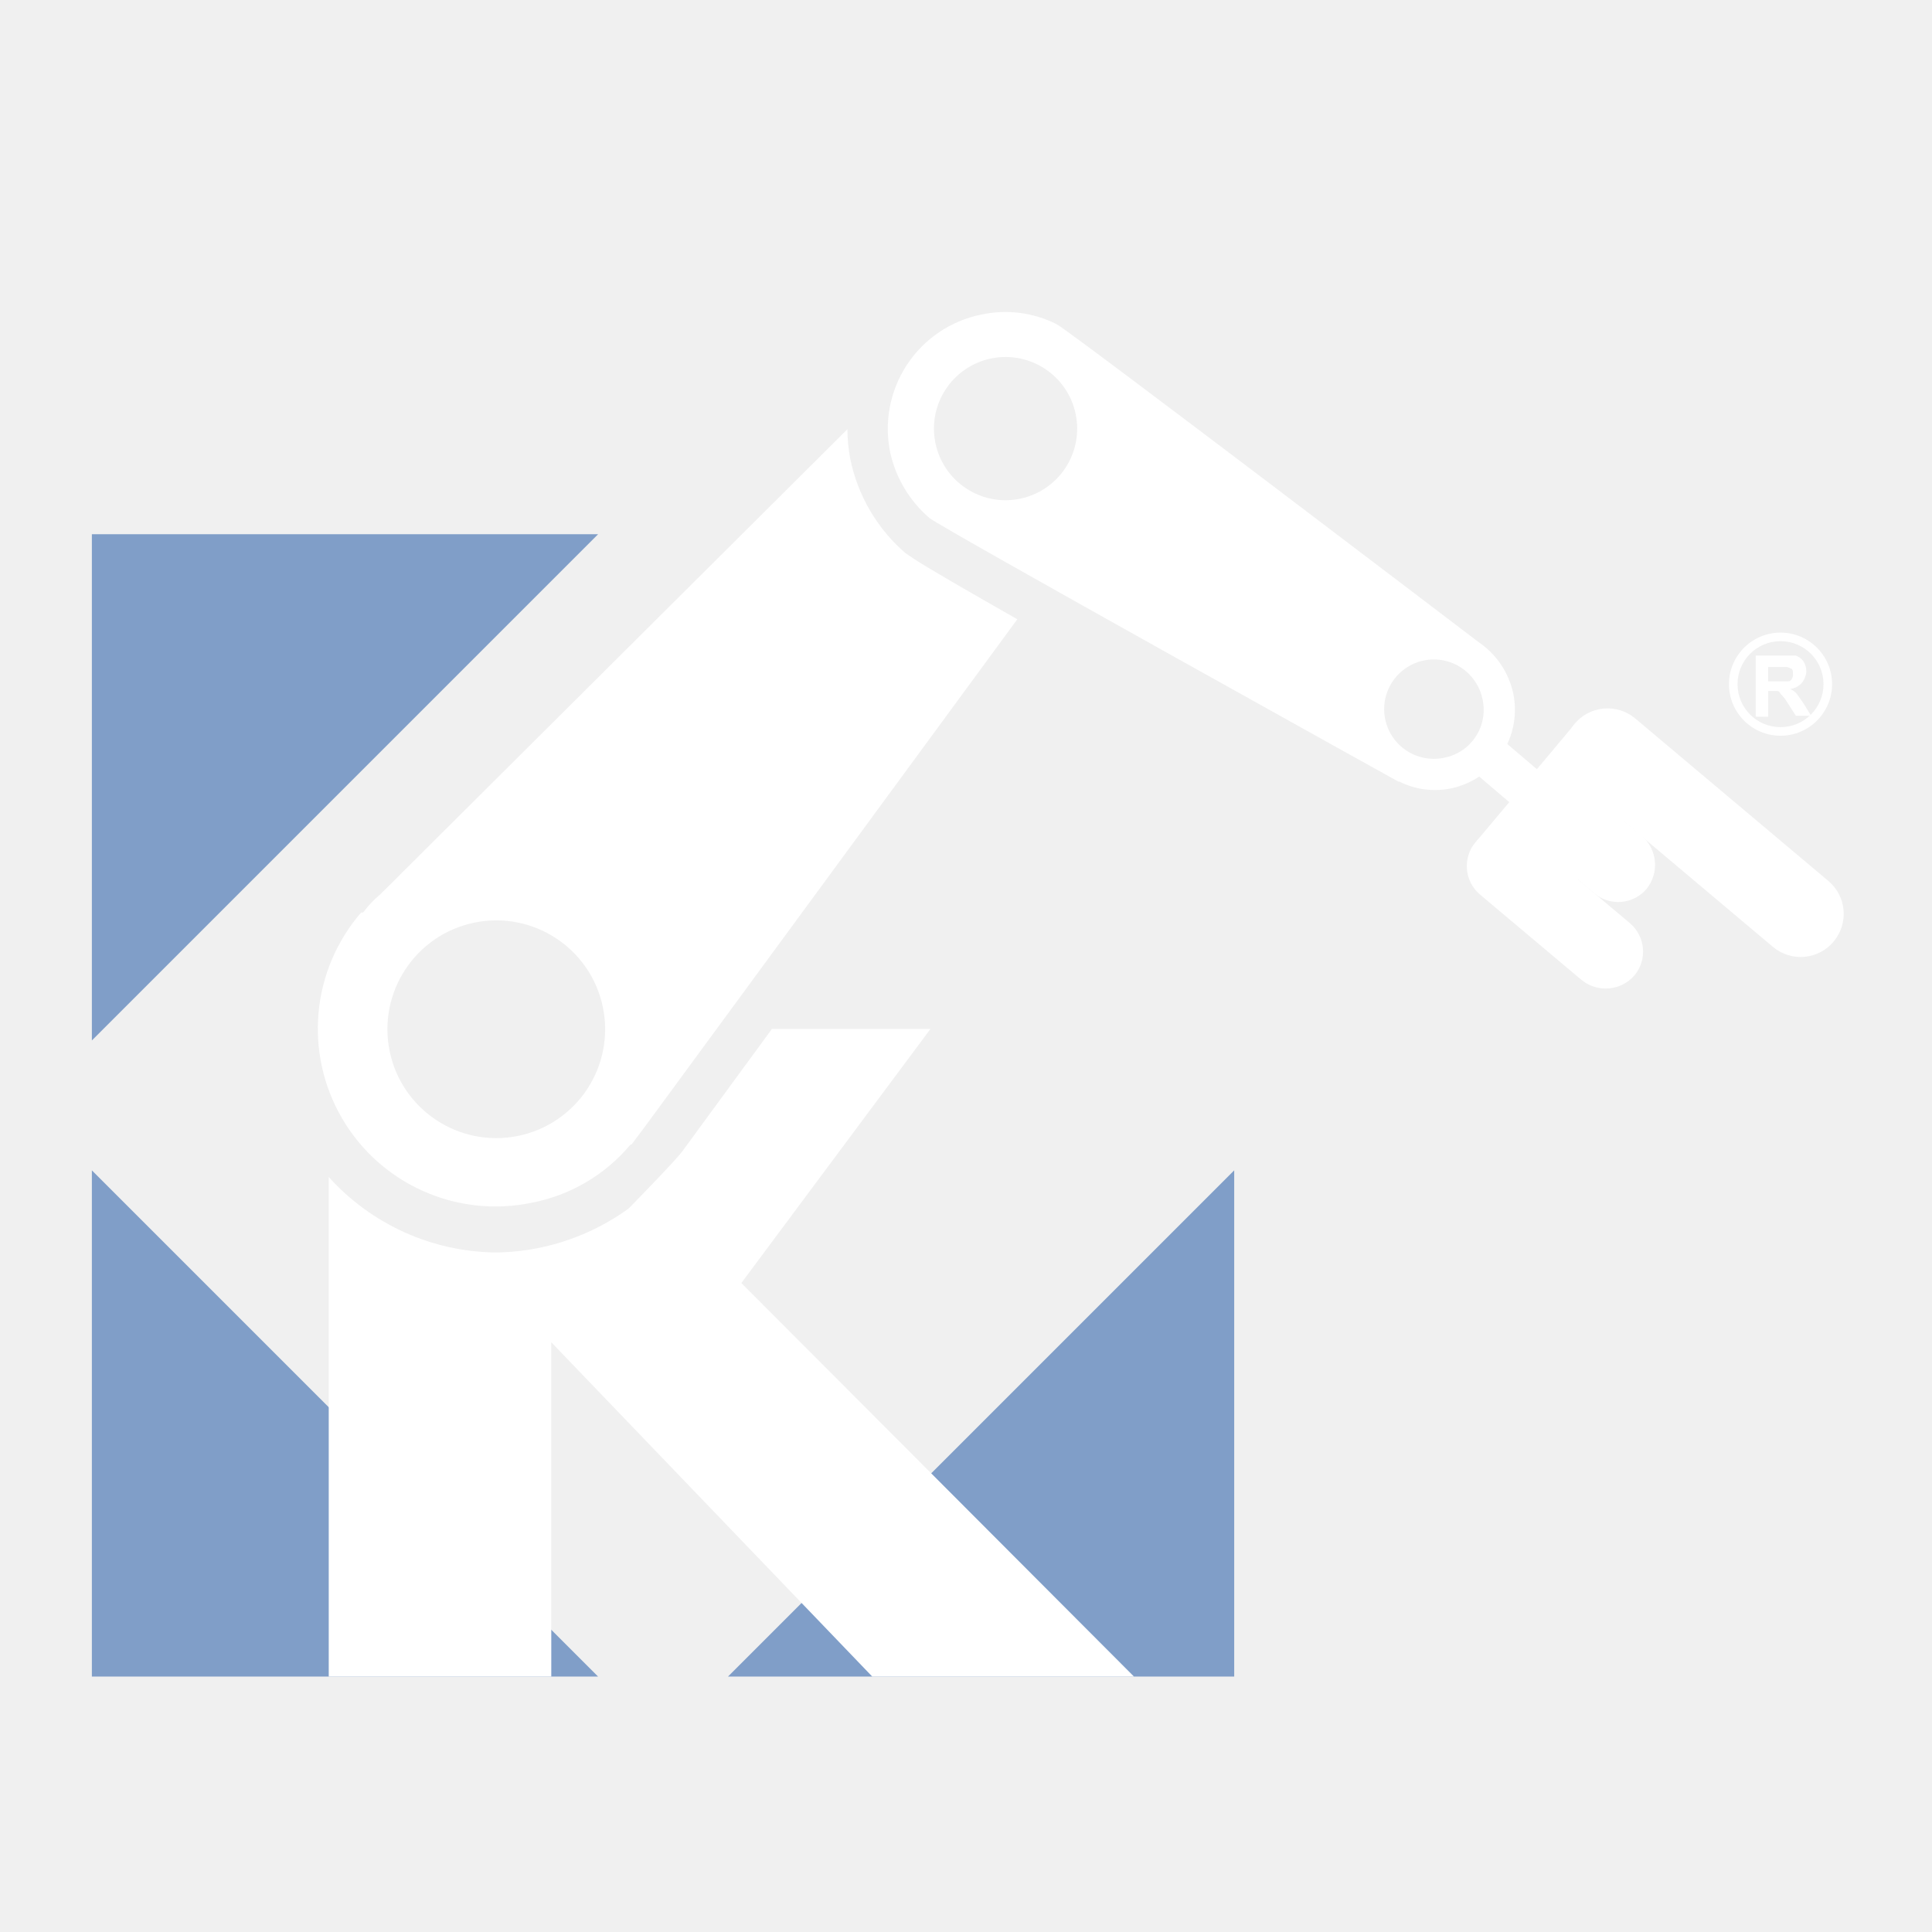
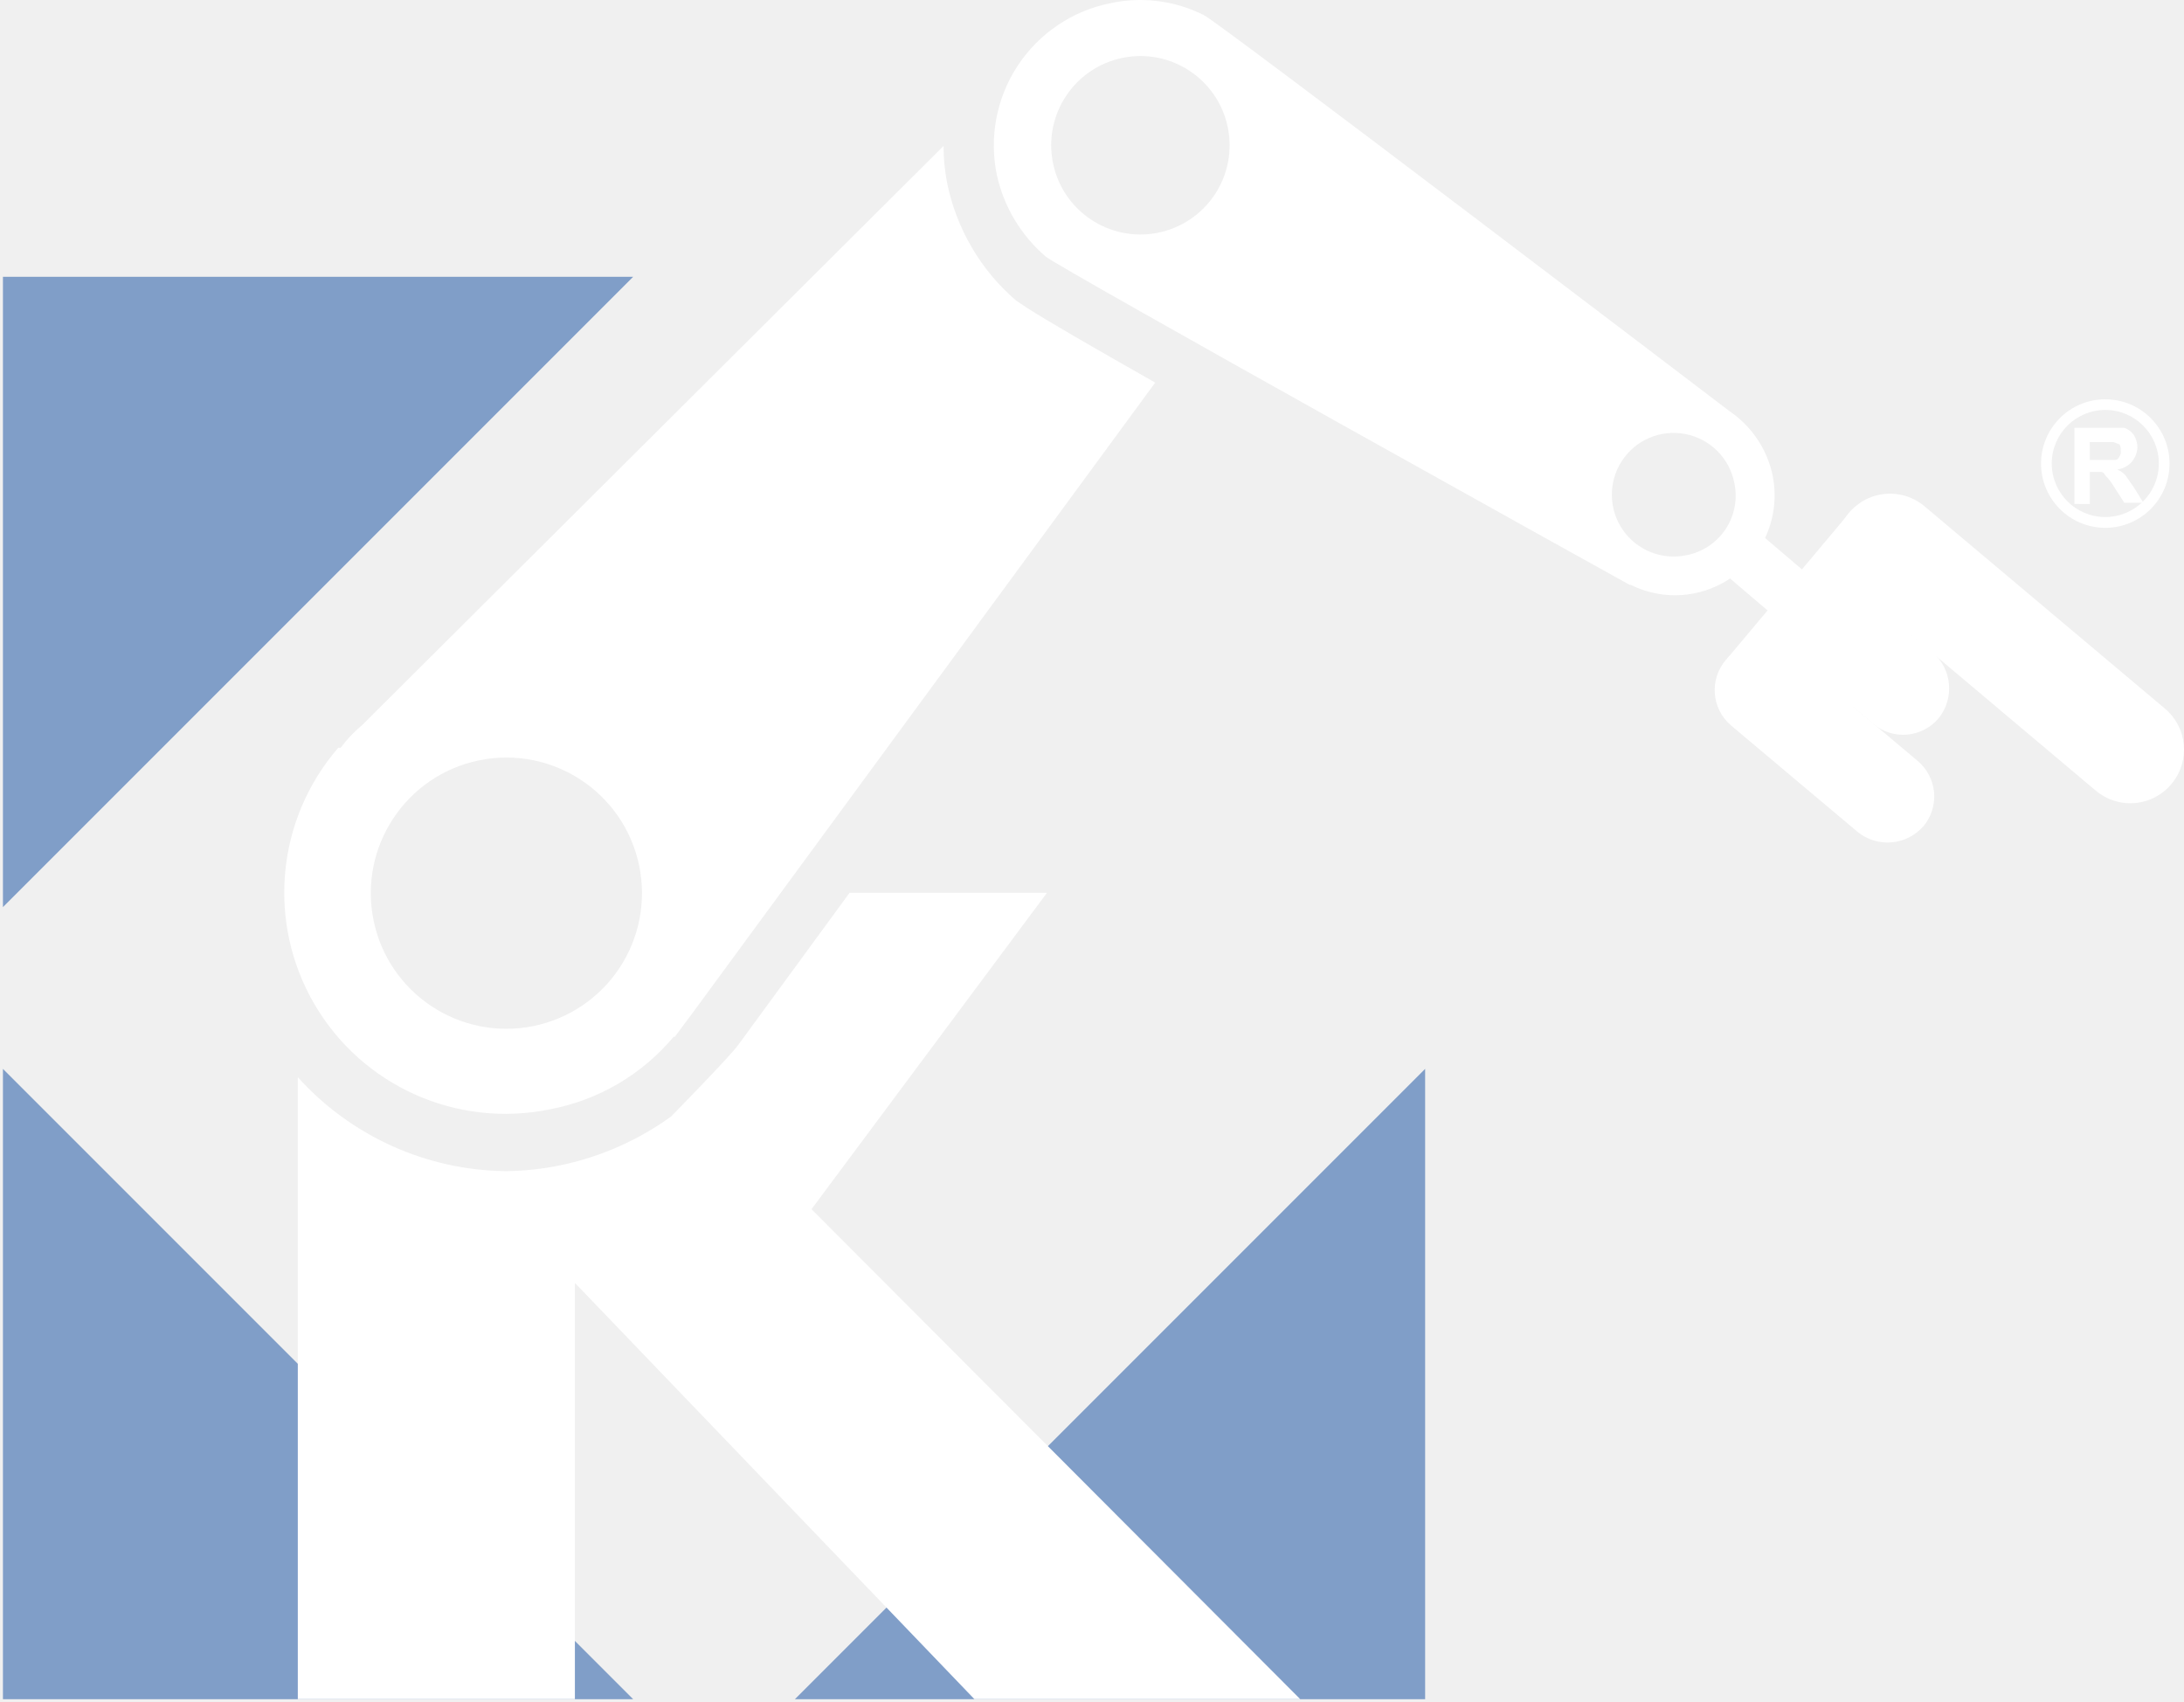
- <svg xmlns="http://www.w3.org/2000/svg" xmlns:xlink="http://www.w3.org/1999/xlink" version="1.1" x="0px" y="0px" viewBox="0 0 32 32" style="enable-background:new 0 0 32 32;" xml:space="preserve" id="svg2">
+ <svg xmlns="http://www.w3.org/2000/svg" xmlns:xlink="http://www.w3.org/1999/xlink" version="1.1" x="0px" y="0px" viewBox="0 0 31.41 24.463" xml:space="preserve" id="svg2" width="31.41" height="24.463">
  <defs id="defs17">
    <mask id="mask" x="0" y="23.07" width="120" height="120.01" maskUnits="userSpaceOnUse">
      <rect class="cls-1" x="17.6" y="40.6" width="84.9" height="84.86" transform="rotate(-45,60.03473,83.1328)" id="rect9" />
    </mask>
    <linearGradient id="未命名漸層_17" x1="878.84" y1="298.2" x2="840.22" y2="329.1" gradientTransform="rotate(45,742.7153,-750.8573)" gradientUnits="userSpaceOnUse">
      <stop offset="0" stop-color="#231815" id="stop4" />
      <stop offset="1" stop-color="#fff" id="stop6" />
    </linearGradient>
    <linearGradient id="未命名漸層_14" x1="878.84" y1="298.2" x2="840.22" y2="329.1" gradientTransform="rotate(45,742.7153,-750.8573)" gradientUnits="userSpaceOnUse">
      <stop offset="0" stop-color="#dae1ef" id="stop12" />
      <stop offset="1" stop-color="#809ec8" id="stop14" />
    </linearGradient>
-     <linearGradient xlink:href="#%E6%9C%AA%E5%91%BD%E5%90%8D%E6%BC%B8%E5%B1%A4_14" id="linearGradient2865" gradientUnits="userSpaceOnUse" gradientTransform="matrix(0.1118641,0.1118641,-0.1118641,0.1118641,-64.25791,-110.307)" x1="878.84" y1="298.2" x2="840.22" y2="329.1" />
+     <linearGradient xlink:href="#%E6%9C%AA%E5%91%BD%E5%90%8D%E6%BC%B8%E5%B1%A4_14" id="linearGradient2865" gradientUnits="userSpaceOnUse" gradientTransform="matrix(0.1209289,0.1209289,-0.1209289,0.1209289,-66.64907,-124.3281)" x1="878.84" y1="298.2" x2="840.22" y2="329.1" />
  </defs>
  <style type="text/css" id="style4">
	.icon_x002D_canvas_x002D_transparent{opacity:0;fill:#F6F6F6;}
	.st0{fill:#AA278F;}
	.st1{fill:#FFFFFF;}
</style>
-   <rect class="cls-4" x="-11.894" y="13.991" width="13.431" height="13.425" transform="rotate(-45)" id="rect27-4" style="opacity:0.65;fill:url(#linearGradient2865);stroke-width:0.158" />
-   <polygon class="cls-2" points="0.2,76.3 0.2,23.3 53.2,23.3 " id="polygon21" style="fill:#809ec8" transform="matrix(0.1581998,0,0,0.1581998,1.489978,5.162392)" />
-   <polygon class="cls-2" points="0.2,89.9 0.2,142.9 53.2,142.9 " id="polygon23" style="fill:#809ec8" transform="matrix(0.1581998,0,0,0.1581998,1.489978,5.162392)" />
-   <polygon class="cls-2" points="119.8,89.9 119.8,142.9 66.8,142.9 " id="polygon25" style="fill:#809ec8" transform="matrix(0.1581998,0,0,0.1581998,1.489978,5.162392)" />
-   <path class="cls-5" d="m 12.279,21.251 3.132,-4.208 H 12.785 l -1.471,2.009 c -0.079,0.127 -0.902,0.965 -0.902,0.965 a 3.844,3.844 0 0 1 -1.471,0.649 3.797,3.797 0 0 1 -0.728,0.079 3.781,3.781 0 0 1 -2.768,-1.25 v 8.274 h 3.686 v -5.537 l 5.316,5.537 h 4.335 z" id="path31" style="fill:#ffffff;stroke-width:0.158" />
-   <rect class="cls-5" x="6.084" y="26.686" width="0.712" height="2.731" transform="rotate(-49.6)" id="rect33" style="fill:#ffffff;stroke-width:0.158" />
-   <path class="cls-5" d="m 25.062,11.475 a 1.376,1.376 0 0 0 -0.57,-0.838 c 0,0 -6.771,-5.157 -6.992,-5.268 v 0 a 1.883,1.883 0 0 0 -1.25,-0.158 1.93,1.93 0 0 0 -1.503,2.294 1.993,1.993 0 0 0 0.649,1.076 v 0 c 0.19,0.158 7.736,4.35 7.768,4.366 h 0.016 a 1.313,1.313 0 0 0 0.854,0.111 1.329,1.329 0 0 0 1.028,-1.582 z M 16.883,8.263 a 1.186,1.186 0 1 1 0.933,-1.408 1.186,1.186 0 0 1 -0.933,1.408 z m 7.04,4.287 a 0.823,0.823 0 1 1 0.633,-0.965 0.807,0.807 0 0 1 -0.633,0.965 z" id="path35" style="fill:#ffffff;stroke-width:0.158" />
-   <path class="cls-5" d="m 30.377,15.588 a 0.712,0.712 0 0 1 -1.012,0.095 L 26.169,12.993 a 0.712,0.712 0 0 1 -0.095,-0.997 v 0 a 0.712,0.712 0 0 1 1.012,-0.095 l 3.196,2.689 a 0.712,0.712 0 0 1 0.095,0.997 z" id="path37" style="fill:#ffffff;stroke-width:0.158" />
-   <path class="cls-5" d="m 27.277,14.718 a 0.617,0.617 0 0 1 -0.87,0.079 L 25.299,13.863 a 0.617,0.617 0 0 1 -0.079,-0.854 v 0 a 0.617,0.617 0 0 1 0.87,-0.079 l 1.107,0.918 a 0.633,0.633 0 0 1 0.079,0.87 z" id="path39" style="fill:#ffffff;stroke-width:0.158" />
-   <path class="cls-5" d="m 27.071,16.157 a 0.633,0.633 0 0 1 -0.87,0.079 l -1.693,-1.424 a 0.617,0.617 0 0 1 -0.063,-0.87 v 0 a 0.617,0.617 0 0 1 0.854,-0.079 l 1.693,1.424 a 0.617,0.617 0 0 1 0.079,0.87 z" id="path41" style="fill:#ffffff;stroke-width:0.158" />
-   <polygon class="cls-5" points="145.2,55.4 153.5,62.4 163.2,50.1 155.6,43 " id="polygon43" style="fill:#ffffff" transform="matrix(0.1581998,0,0,0.1581998,1.489978,5.162392)" />
-   <path class="cls-5" d="m 15.143,9.26 v 0 l -0.142,-0.095 a 2.8,2.8 0 0 1 -0.918,-1.566 2.579,2.579 0 0 1 -0.047,-0.49 L 6.299,14.813 a 1.724,1.724 0 0 0 -0.285,0.301 h -0.032 a 2.943,2.943 0 0 0 2.816,4.809 2.832,2.832 0 0 0 1.645,-0.965 h 0.016 l 0.237,-0.316 6.154,-8.385 C 16.044,9.798 15.412,9.434 15.143,9.26 Z M 8.577,18.815 a 1.803,1.803 0 1 1 1.408,-2.136 1.803,1.803 0 0 1 -1.408,2.136 z" id="path45" style="fill:#ffffff;stroke-width:0.158" />
-   <path class="cls-5" d="m 29.491,10.478 a 0.854,0.854 0 1 0 0.854,0.854 0.854,0.854 0 0 0 -0.854,-0.854 z m 0,1.566 a 0.712,0.712 0 1 1 0.712,-0.712 0.712,0.712 0 0 1 -0.712,0.712 z" id="path89" style="fill:#ffffff;stroke-width:0.158" />
-   <path class="cls-5" d="m 29.08,11.87 v -1.012 h 0.664 a 0.269,0.269 0 0 1 0.127,0.095 0.316,0.316 0 0 1 0.047,0.174 0.332,0.332 0 0 1 -0.079,0.19 0.316,0.316 0 0 1 -0.19,0.095 0.285,0.285 0 0 1 0.111,0.079 l 0.111,0.158 0.127,0.206 h -0.253 l -0.142,-0.221 a 0.712,0.712 0 0 0 -0.111,-0.142 c -0.016,-0.032 -0.032,-0.047 -0.063,-0.047 h -0.142 v 0.427 z m 0.206,-0.585 h 0.332 c 0.032,0 0.047,-0.016 0.063,-0.047 a 0.111,0.111 0 0 0 0.016,-0.079 0.142,0.142 0 0 0 -0.016,-0.079 l -0.079,-0.032 h -0.316 z" id="path91" style="fill:#ffffff;stroke-width:0.158" />
+   <rect class="cls-4" x="-10.042" y="10.042" width="14.52" height="14.513" transform="rotate(-45)" id="rect27-4" style="opacity:0.65;fill:url(#linearGradient2865);stroke-width:0.171" />
+   <polygon class="cls-2" points="53.2,23.3 0.2,76.3 0.2,23.3 " id="polygon21" style="fill:#809ec8" transform="matrix(0.1710193,0,0,0.1710193,0.00793185,-0.00434203)" />
+   <polygon class="cls-2" points="53.2,142.9 0.2,89.9 0.2,142.9 " id="polygon23" style="fill:#809ec8" transform="matrix(0.1710193,0,0,0.1710193,0.00793185,-0.00434203)" />
+   <polygon class="cls-2" points="66.8,142.9 119.8,89.9 119.8,142.9 " id="polygon25" style="fill:#809ec8" transform="matrix(0.1710193,0,0,0.1710193,0.00793185,-0.00434203)" />
+   <path class="cls-5" d="m 11.671,17.388 3.386,-4.549 h -2.839 l -1.59,2.172 c -0.086,0.137 -0.975,1.043 -0.975,1.043 A 4.156,4.156 0 0 1 8.063,16.756 4.104,4.104 0 0 1 7.276,16.841 4.087,4.087 0 0 1 4.283,15.49 v 8.944 h 3.985 v -5.986 l 5.746,5.986 h 4.686 z" id="path31" style="fill:#ffffff;stroke-width:0.171" />
+   <rect class="cls-5" x="9.791" y="24.008" width="0.77" height="2.952" transform="rotate(-49.6)" id="rect33" style="fill:#ffffff;stroke-width:0.171" />
+   <path class="cls-5" d="M 25.49,6.819 A 1.488,1.488 0 0 0 24.874,5.913 c 0,0 -7.32,-5.575 -7.559,-5.695 v 0 a 2.035,2.035 0 0 0 -1.351,-0.171 2.086,2.086 0 0 0 -1.625,2.48 2.155,2.155 0 0 0 0.701,1.163 v 0 c 0.205,0.171 8.363,4.703 8.397,4.72 h 0.017 a 1.419,1.419 0 0 0 0.924,0.12 1.437,1.437 0 0 0 1.112,-1.71 z M 16.648,3.348 a 1.283,1.283 0 1 1 1.009,-1.522 1.283,1.283 0 0 1 -1.009,1.522 z m 7.61,4.635 a 0.889,0.889 0 1 1 0.684,-1.043 0.872,0.872 0 0 1 -0.684,1.043 z" id="path35" style="fill:#ffffff;stroke-width:0.171" />
+   <path class="cls-5" d="m 31.236,11.266 a 0.77,0.77 0 0 1 -1.095,0.103 L 26.687,8.461 a 0.77,0.77 0 0 1 -0.103,-1.077 v 0 a 0.77,0.77 0 0 1 1.095,-0.103 l 3.455,2.907 a 0.77,0.77 0 0 1 0.103,1.077 z" id="path37" style="fill:#ffffff;stroke-width:0.171" />
+   <path class="cls-5" d="m 27.884,10.325 a 0.667,0.667 0 0 1 -0.941,0.086 L 25.746,9.402 a 0.667,0.667 0 0 1 -0.086,-0.924 v 0 a 0.667,0.667 0 0 1 0.941,-0.086 l 1.197,0.992 a 0.684,0.684 0 0 1 0.086,0.941 z" id="path39" style="fill:#ffffff;stroke-width:0.171" />
+   <path class="cls-5" d="m 27.662,11.881 a 0.684,0.684 0 0 1 -0.941,0.086 l -1.83,-1.539 a 0.667,0.667 0 0 1 -0.068,-0.941 v 0 a 0.667,0.667 0 0 1 0.924,-0.086 l 1.83,1.539 a 0.667,0.667 0 0 1 0.086,0.941 z" id="path41" style="fill:#ffffff;stroke-width:0.171" />
+   <polygon class="cls-5" points="153.5,62.4 163.2,50.1 155.6,43 145.2,55.4 " id="polygon43" style="fill:#ffffff" transform="matrix(0.1710193,0,0,0.1710193,0.00793185,-0.00434203)" />
+   <path class="cls-5" d="m 14.767,4.425 v 0 L 14.613,4.322 A 3.027,3.027 0 0 1 13.621,2.629 2.788,2.788 0 0 1 13.57,2.099 L 5.207,10.428 A 1.864,1.864 0 0 0 4.899,10.753 h -0.034 a 3.181,3.181 0 0 0 3.044,5.199 3.061,3.061 0 0 0 1.779,-1.043 h 0.017 L 9.961,14.566 16.614,5.502 C 15.742,5.007 15.058,4.613 14.767,4.425 Z M 7.67,14.755 a 1.95,1.95 0 1 1 1.522,-2.309 1.95,1.95 0 0 1 -1.522,2.309 z" id="path45" style="fill:#ffffff;stroke-width:0.171" />
+   <path class="cls-5" d="m 30.278,5.742 a 0.924,0.924 0 1 0 0.924,0.924 0.924,0.924 0 0 0 -0.924,-0.924 z m 0,1.693 a 0.77,0.77 0 1 1 0.77,-0.77 0.77,0.77 0 0 1 -0.77,0.77 z" id="path89" style="fill:#ffffff;stroke-width:0.171" />
+   <path class="cls-5" d="m 29.834,7.247 v -1.095 h 0.718 a 0.291,0.291 0 0 1 0.137,0.103 0.342,0.342 0 0 1 0.051,0.188 0.359,0.359 0 0 1 -0.086,0.205 0.342,0.342 0 0 1 -0.205,0.103 0.308,0.308 0 0 1 0.12,0.086 l 0.12,0.171 0.137,0.222 h -0.274 l -0.154,-0.239 a 0.77,0.77 0 0 0 -0.12,-0.154 c -0.017,-0.034 -0.034,-0.051 -0.068,-0.051 h -0.154 v 0.462 z m 0.222,-0.633 h 0.359 c 0.034,0 0.051,-0.017 0.068,-0.051 a 0.12,0.12 0 0 0 0.017,-0.086 0.154,0.154 0 0 0 -0.017,-0.086 l -0.086,-0.034 h -0.342 z" id="path91" style="fill:#ffffff;stroke-width:0.171" />
</svg>
